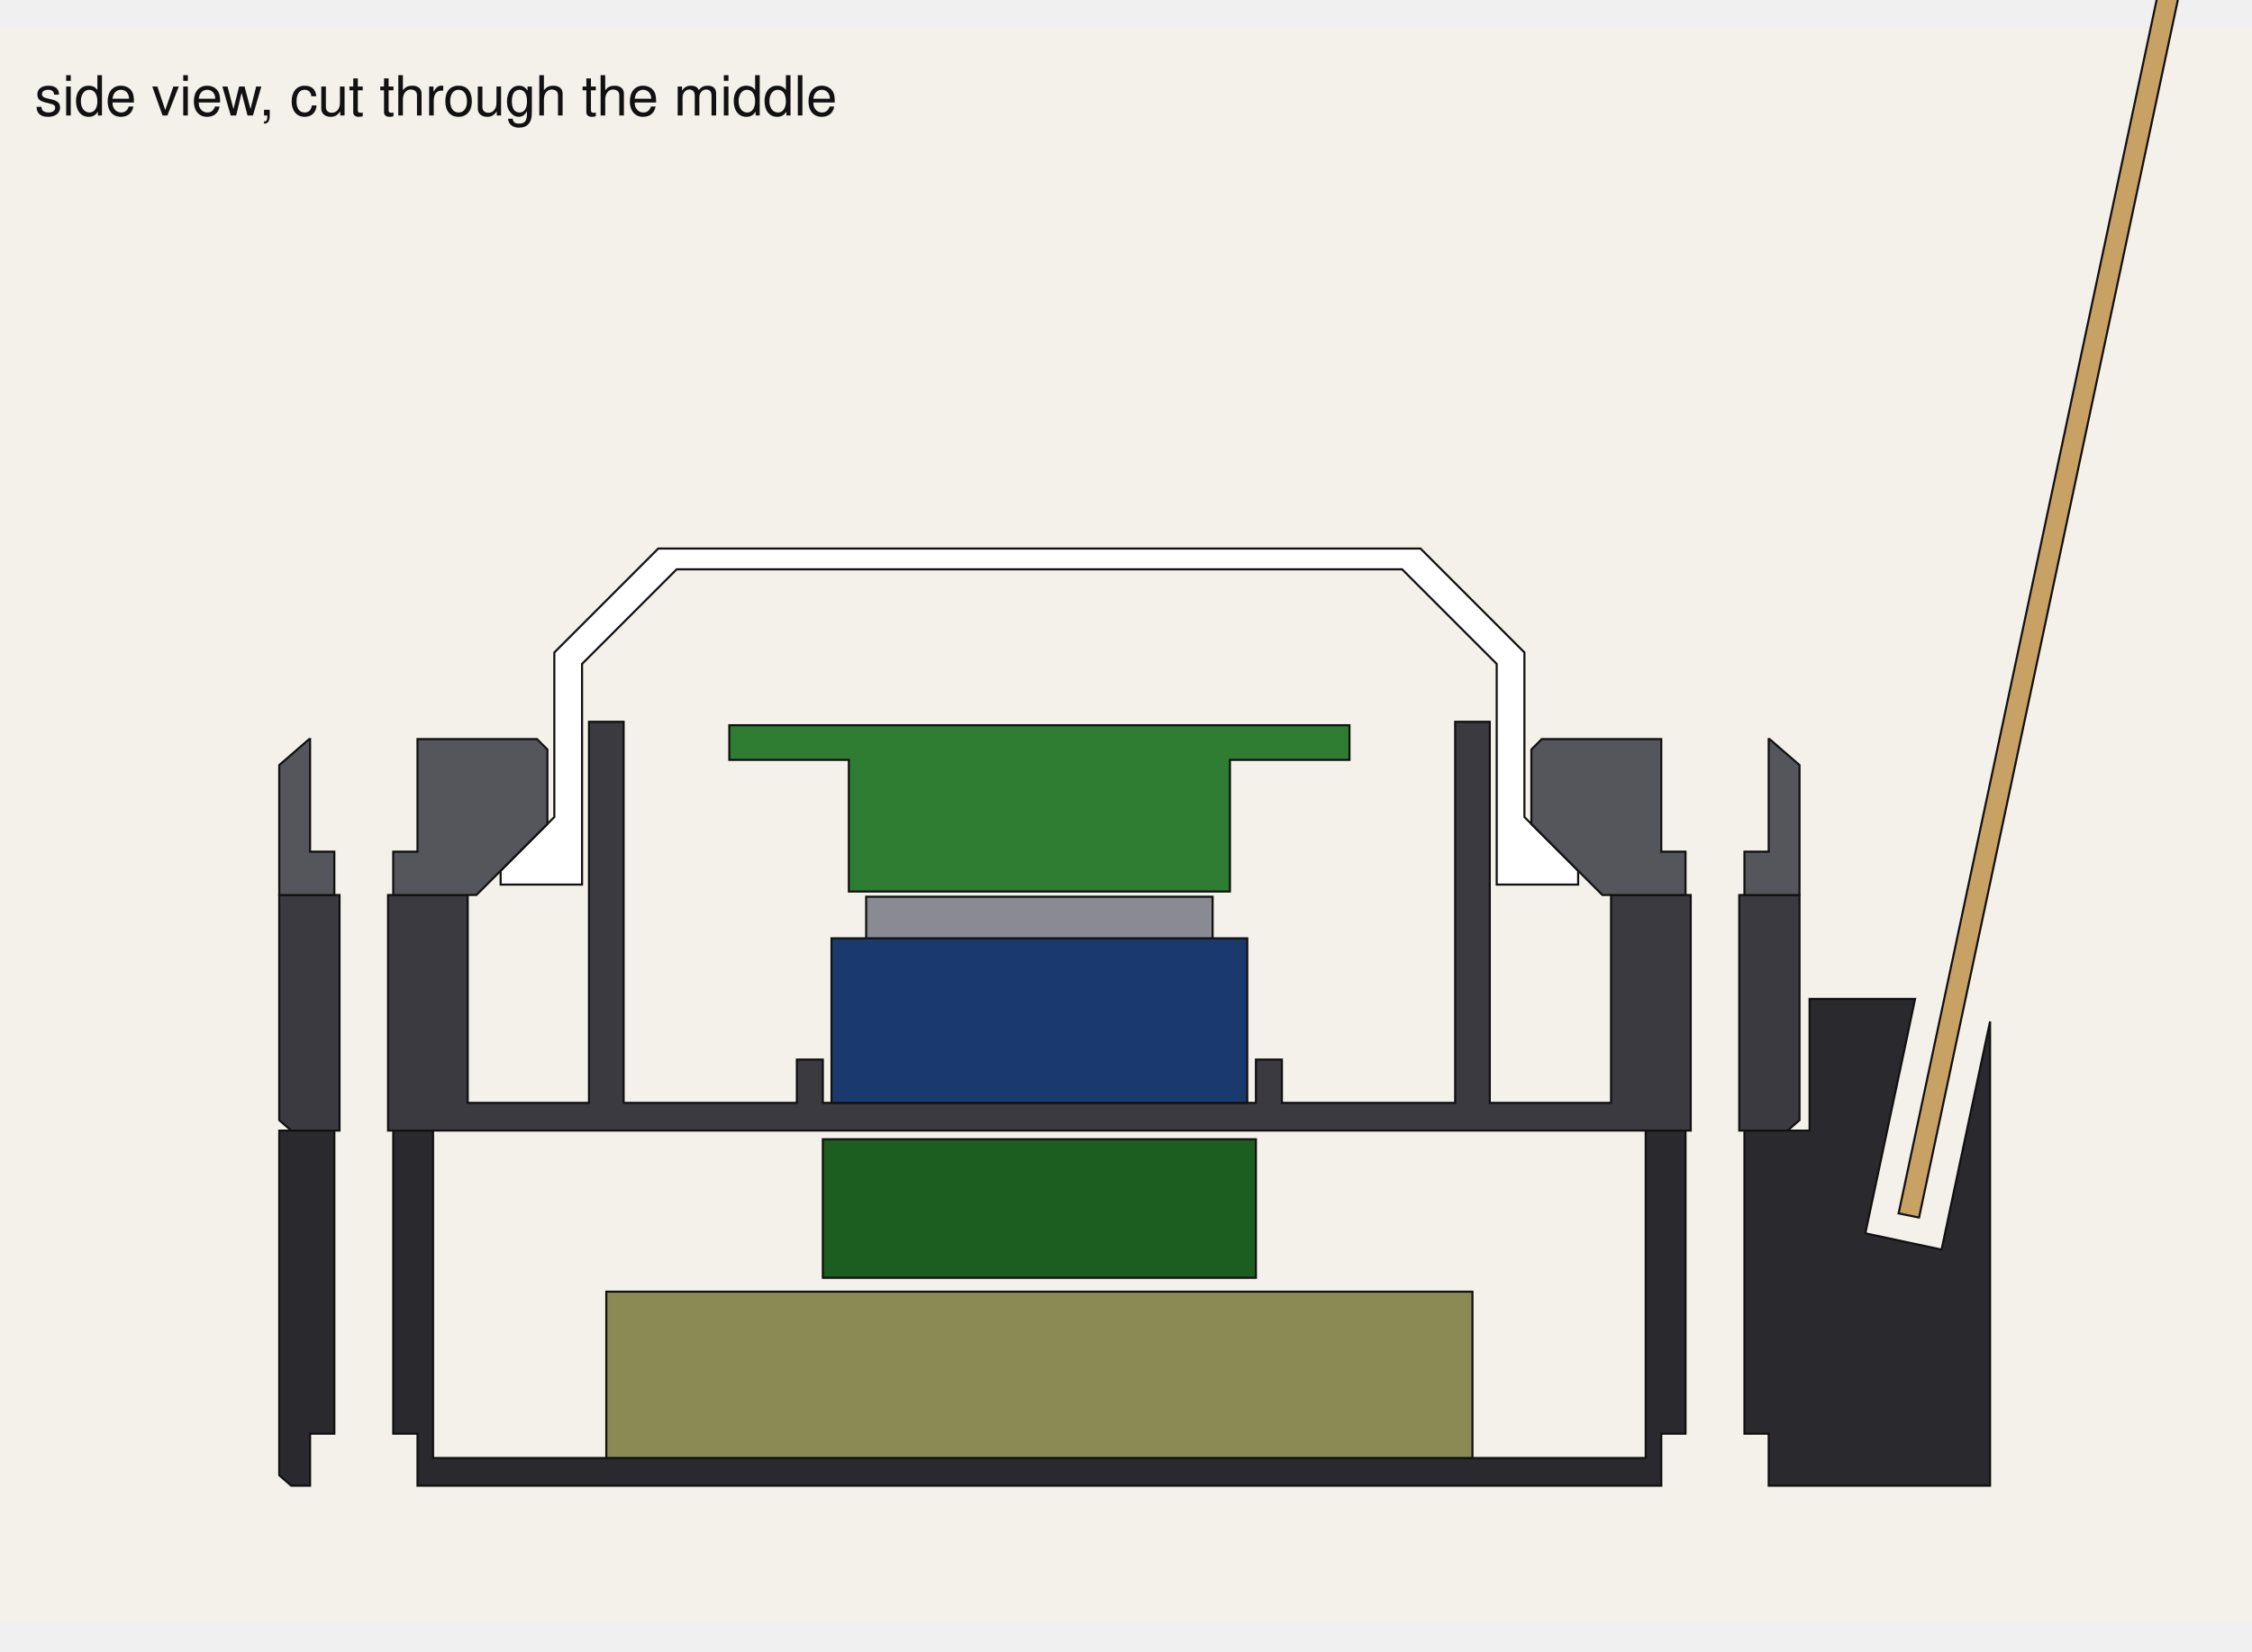
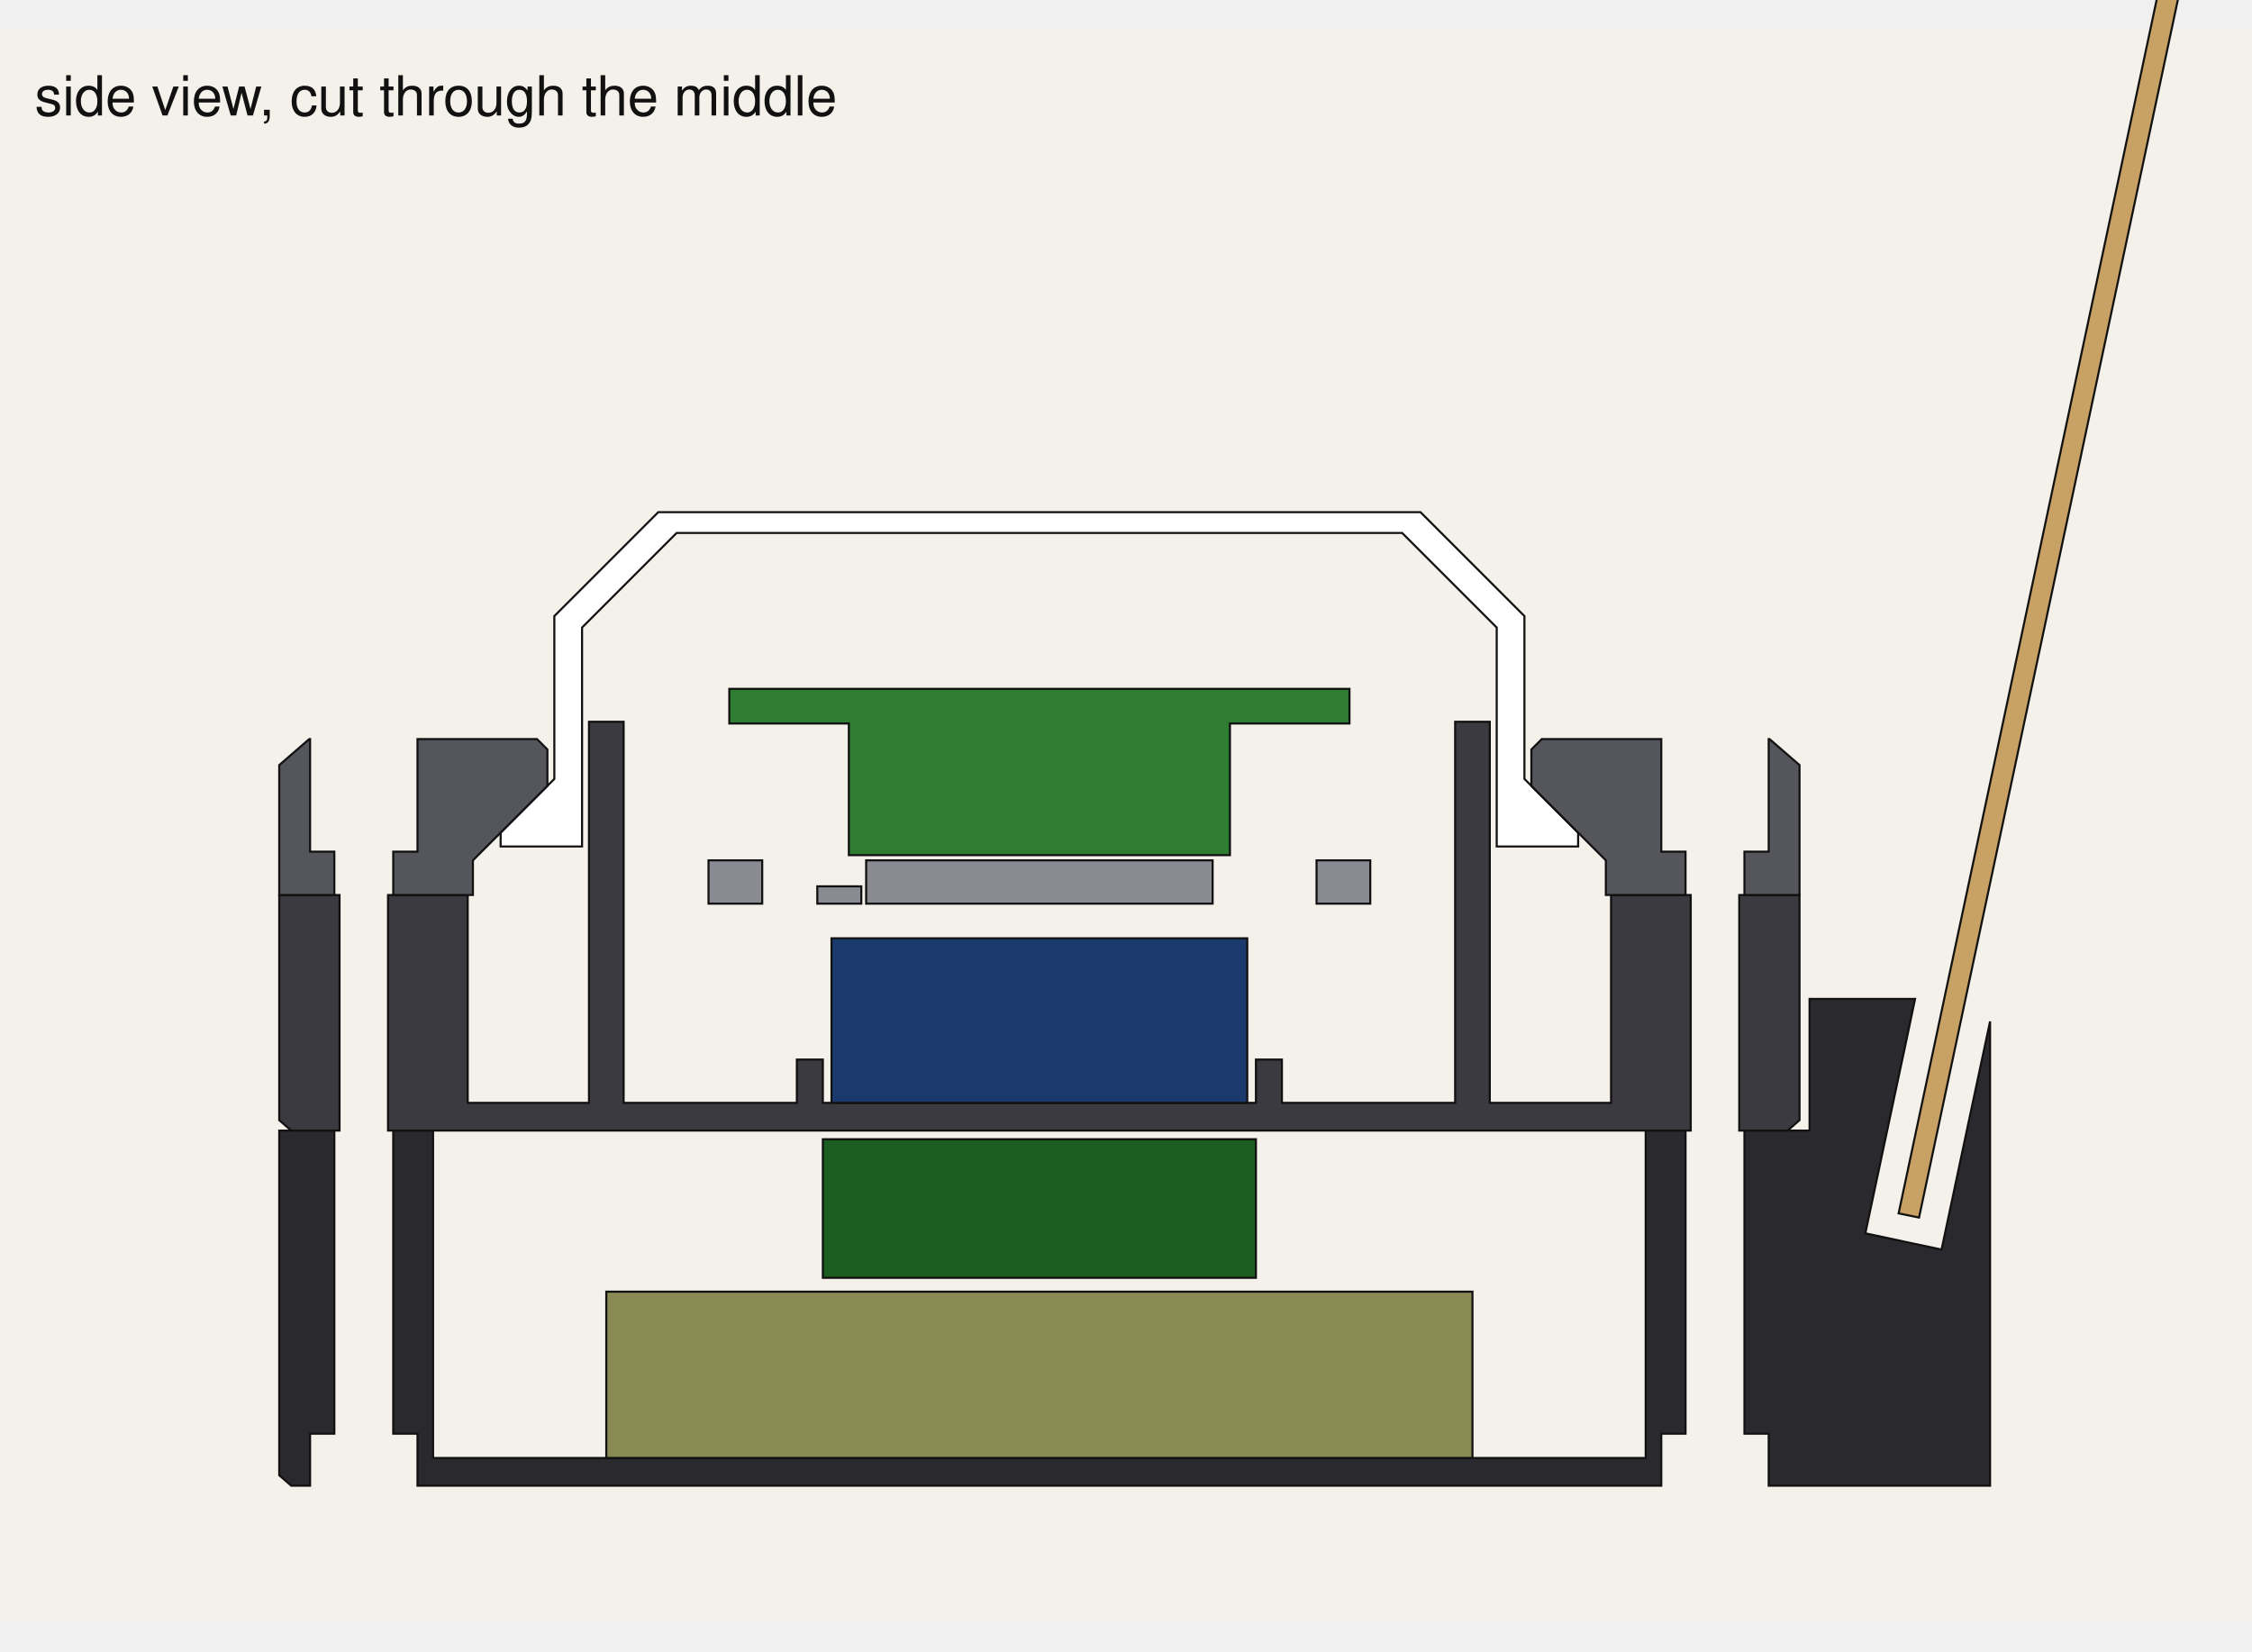
<svg xmlns="http://www.w3.org/2000/svg" viewBox="-60 -62 130 92" width="1320" height="968">
  <rect x="-60" y="-62" width="130" height="92" fill="#f4f1ea" />
  <path d="M-40.70,19.10 L-42.10,19.10 L-42.10,22.10 L-43.19,22.10 L-43.88,21.50 L-43.88,1.60 L-43.00,1.60 L-40.99,1.60 L-40.70,1.60 Z M-35.00,20.50 L-33.74,20.50 L-33.71,20.50 L-32.67,20.50 L-32.62,20.50 L19.95,20.50 L20.38,20.50 L34.69,20.50 L34.76,20.50 L35.00,20.50 L35.00,1.60 L37.30,1.60 L37.30,19.10 L35.90,19.10 L35.90,22.10 L35.00,22.10 L34.28,22.10 L33.76,22.10 L33.44,22.10 L33.33,22.10 L20.60,22.10 L13.45,22.10 L13.39,22.10 L13.27,22.10 L13.08,22.10 L12.82,22.10 L12.51,22.10 L12.14,22.10 L11.73,22.10 L11.28,22.10 L10.81,22.10 L10.49,22.10 L10.00,22.10 L9.65,22.10 L9.16,22.10 L8.80,22.10 L8.31,22.10 L7.83,22.10 L7.47,22.10 L7.02,22.10 L6.68,22.10 L6.25,22.10 L5.94,22.10 L5.54,22.10 L5.19,22.10 L4.89,22.10 L-20.44,22.10 L-20.78,22.10 L-21.10,22.10 L-21.39,22.10 L-21.65,22.10 L-35.61,22.10 L-35.69,22.10 L-35.90,22.10 L-35.90,19.10 L-37.30,19.10 L-37.30,1.60 L-35.00,1.60 Z M49.96,-3.19 L49.53,-1.18 L47.68,7.53 L49.92,8.01 L52.08,8.47 L53.56,1.49 L54.24,-1.70 L54.88,-4.70 L54.88,-1.70 L54.88,8.05 L54.88,11.85 L54.88,22.10 L47.88,22.10 L42.10,22.10 L42.10,19.10 L40.70,19.10 L40.70,1.60 L40.99,1.60 L43.00,1.60 L44.46,1.60 L44.46,-6.00 L46.98,-6.00 L50.55,-6.00 Z" fill="#2a2a2e" fill-rule="evenodd" stroke="#111" stroke-width="0.12" />
  <path d="M-40.40,-7.00 L-40.40,-3.00 L-40.40,1.60 L-43.19,1.60 L-43.88,1.00 L-43.88,-12.00 L-40.40,-12.00 Z M-24.00,0.00 L-23.20,0.00 L-22.46,0.00 L-21.78,0.00 L-21.15,0.00 L-20.55,0.00 L-19.99,0.00 L-19.45,0.00 L-18.94,0.00 L-18.44,0.00 L-17.96,0.00 L-17.50,0.00 L-17.05,0.00 L-16.61,0.00 L-14.00,0.00 L-14.00,-1.25 L-14.00,-2.50 L-13.21,-2.50 L-12.50,-2.50 L-12.50,-1.25 L-12.50,0.00 L-9.75,0.00 L-2.75,0.00 L0.00,0.00 L7.00,0.00 L9.75,0.00 L12.50,0.00 L12.50,-1.25 L12.50,-2.50 L13.21,-2.50 L14.00,-2.50 L14.00,-1.25 L14.00,0.00 L16.61,0.00 L17.05,0.00 L17.50,0.00 L17.96,0.00 L18.44,0.00 L18.94,0.00 L19.45,0.00 L19.99,0.00 L20.55,0.00 L21.15,0.00 L21.78,0.00 L22.46,0.00 L23.20,0.00 L24.00,0.00 L24.00,-22.00 L26.00,-22.00 L26.00,0.00 L33.00,0.00 L33.00,-12.00 L37.60,-12.00 L37.60,-7.00 L37.60,-3.00 L37.60,1.60 L37.03,1.60 L-4.69,1.60 L-4.85,1.60 L-10.71,1.60 L-10.87,1.60 L-11.02,1.60 L-20.47,1.60 L-20.67,1.60 L-20.85,1.60 L-21.01,1.60 L-21.13,1.60 L-21.20,1.60 L-21.59,1.60 L-37.49,1.60 L-37.49,1.60 L-37.60,1.60 L-37.60,-3.00 L-37.60,-7.00 L-37.60,-12.00 L-33.00,-12.00 L-33.00,0.00 L-26.00,0.00 L-26.00,-22.00 L-24.00,-22.00 Z M43.88,1.00 L43.19,1.60 L40.40,1.60 L40.40,-3.00 L40.40,-7.00 L40.40,-12.00 L43.88,-12.00 Z" fill="#3a3a40" fill-rule="evenodd" stroke="#111" stroke-width="0.12" />
-   <path d="M28.00,-26.00 L28.00,-16.50 L31.10,-13.40 L31.10,-12.60 L26.40,-12.60 L26.40,-25.34 L20.94,-30.80 L0.00,-30.80 L-20.94,-30.80 L-26.40,-25.34 L-26.40,-12.60 L-31.10,-12.60 L-31.10,-13.40 L-28.00,-16.50 L-28.00,-26.00 L-22.00,-32.00 L0.00,-32.00 L22.00,-32.00 Z" fill="#ffffff" fill-rule="evenodd" stroke="#111" stroke-width="0.12" />
-   <path d="M10.00,-9.40 L-10.00,-9.40 L-10.00,-11.90 L10.00,-11.90 Z" fill="#8a8a92" fill-rule="evenodd" stroke="#111" stroke-width="0.12" />
-   <path d="M-42.10,-14.50 L-40.70,-14.50 L-40.70,-12.00 L-43.88,-12.00 L-43.88,-19.50 L-42.15,-21.00 L-42.10,-21.00 Z M-28.40,-20.40 L-28.40,-16.10 L-32.50,-12.00 L-37.30,-12.00 L-37.30,-14.50 L-35.90,-14.50 L-35.90,-21.00 L-29.00,-21.00 Z M35.90,-14.50 L37.30,-14.50 L37.30,-12.00 L32.50,-12.00 L28.40,-16.10 L28.40,-20.40 L29.00,-21.00 L35.90,-21.00 Z M43.88,-19.50 L43.88,-12.00 L40.70,-12.00 L40.70,-14.50 L42.10,-14.50 L42.10,-21.00 L42.15,-21.00 Z" fill="#55555c" fill-rule="evenodd" stroke="#111" stroke-width="0.12" />
-   <path d="M17.90,-19.80 L11.00,-19.80 L11.00,-16.01 L11.00,-16.00 L11.00,-12.20 L0.00,-12.20 L-11.00,-12.20 L-11.00,-16.00 L-11.00,-16.01 L-11.00,-19.80 L-17.90,-19.80 L-17.90,-21.80 L0.00,-21.80 L17.90,-21.80 Z" fill="#2e7d32" fill-rule="evenodd" stroke="#111" stroke-width="0.12" />
+   <path d="M28.00,-28.10 L28.00,-18.70 L31.10,-15.60 L31.10,-14.80 L26.40,-14.80 L26.40,-27.44 L20.94,-32.90 L0.00,-32.90 L-20.94,-32.90 L-26.40,-27.44 L-26.40,-14.80 L-31.10,-14.80 L-31.10,-15.60 L-28.00,-18.70 L-28.00,-28.10 L-22.00,-34.10 L0.00,-34.10 L22.00,-34.10 Z" fill="#ffffff" fill-rule="evenodd" stroke="#111" stroke-width="0.12" />
+   <path d="M-16.00,-11.50 L-19.10,-11.50 L-19.10,-14.00 L-16.00,-14.00 Z M-10.28,-11.57 L-10.28,-11.50 L-10.29,-11.50 L-11.74,-11.50 L-12.82,-11.50 L-12.82,-11.93 L-12.82,-12.50 L-12.71,-12.50 L-12.36,-12.50 L-12.04,-12.50 L-11.74,-12.50 L-11.11,-12.50 L-11.08,-12.50 L-11.03,-12.50 L-10.95,-12.50 L-10.84,-12.50 L-10.70,-12.50 L-10.52,-12.50 L-10.29,-12.50 L-10.28,-12.50 Z M10.00,-11.50 L-10.00,-11.50 L-10.00,-14.00 L10.00,-14.00 Z M19.10,-11.50 L16.00,-11.50 L16.00,-14.00 L19.10,-14.00 Z" fill="#8a8a92" fill-rule="evenodd" stroke="#111" stroke-width="0.12" />
+   <path d="M-42.10,-14.50 L-40.70,-14.50 L-40.70,-12.00 L-43.88,-12.00 L-43.88,-19.50 L-42.15,-21.00 L-42.10,-21.00 Z M-28.40,-20.40 L-28.40,-18.30 L-32.70,-14.00 L-32.70,-12.00 L-37.30,-12.00 L-37.30,-14.50 L-35.90,-14.50 L-35.90,-21.00 L-29.00,-21.00 Z M35.90,-14.50 L37.30,-14.50 L37.30,-12.00 L32.70,-12.00 L32.70,-14.00 L28.40,-18.30 L28.40,-20.40 L29.00,-21.00 L35.90,-21.00 Z M43.88,-19.50 L43.88,-12.00 L40.70,-12.00 L40.70,-14.50 L42.10,-14.50 L42.10,-21.00 L42.15,-21.00 Z" fill="#55555c" fill-rule="evenodd" stroke="#111" stroke-width="0.12" />
+   <path d="M17.90,-21.90 L11.00,-21.90 L11.00,-18.11 L11.00,-18.10 L11.00,-14.30 L0.00,-14.30 L-11.00,-14.30 L-11.00,-18.10 L-11.00,-18.11 L-11.00,-21.90 L-17.90,-21.90 L-17.90,-23.90 L0.00,-23.90 L17.90,-23.90 Z" fill="#2e7d32" fill-rule="evenodd" stroke="#111" stroke-width="0.12" />
  <path d="M12.00,-4.75 L12.00,0.00 L0.00,0.00 L-12.00,0.00 L-12.00,-4.75 L-12.00,-9.50 L0.00,-9.50 L12.00,-9.50 Z" fill="#1a3a6e" fill-rule="evenodd" stroke="#111" stroke-width="0.12" />
  <path d="M25.00,15.70 L25.00,20.50 L0.00,20.50 L-25.00,20.50 L-25.00,15.70 L-25.00,10.90 L0.00,10.90 L25.00,10.90 Z" fill="#8a8a55" fill-rule="evenodd" stroke="#111" stroke-width="0.12" />
  <path d="M12.50,8.93 L12.50,10.10 L8.84,10.10 L-12.50,10.10 L-12.50,3.27 L-12.50,2.10 L8.84,2.10 L12.50,2.10 Z" fill="#1b5e20" fill-rule="evenodd" stroke="#111" stroke-width="0.12" />
  <path d="M75.14,-110.88 L75.73,-110.75 L63.25,-52.06 L50.78,6.62 L50.19,6.50 L49.60,6.38 L62.08,-52.31 L74.55,-111.00 Z" fill="#c8a165" fill-rule="evenodd" stroke="#111" stroke-width="0.12" />
  <path d="" fill="#c9a227" fill-rule="evenodd" stroke="#111" stroke-width="0.12" />
  <text x="-58" y="-57" font-family="Helvetica" font-size="3.2" fill="#111">side view, cut through the middle</text>
</svg>
